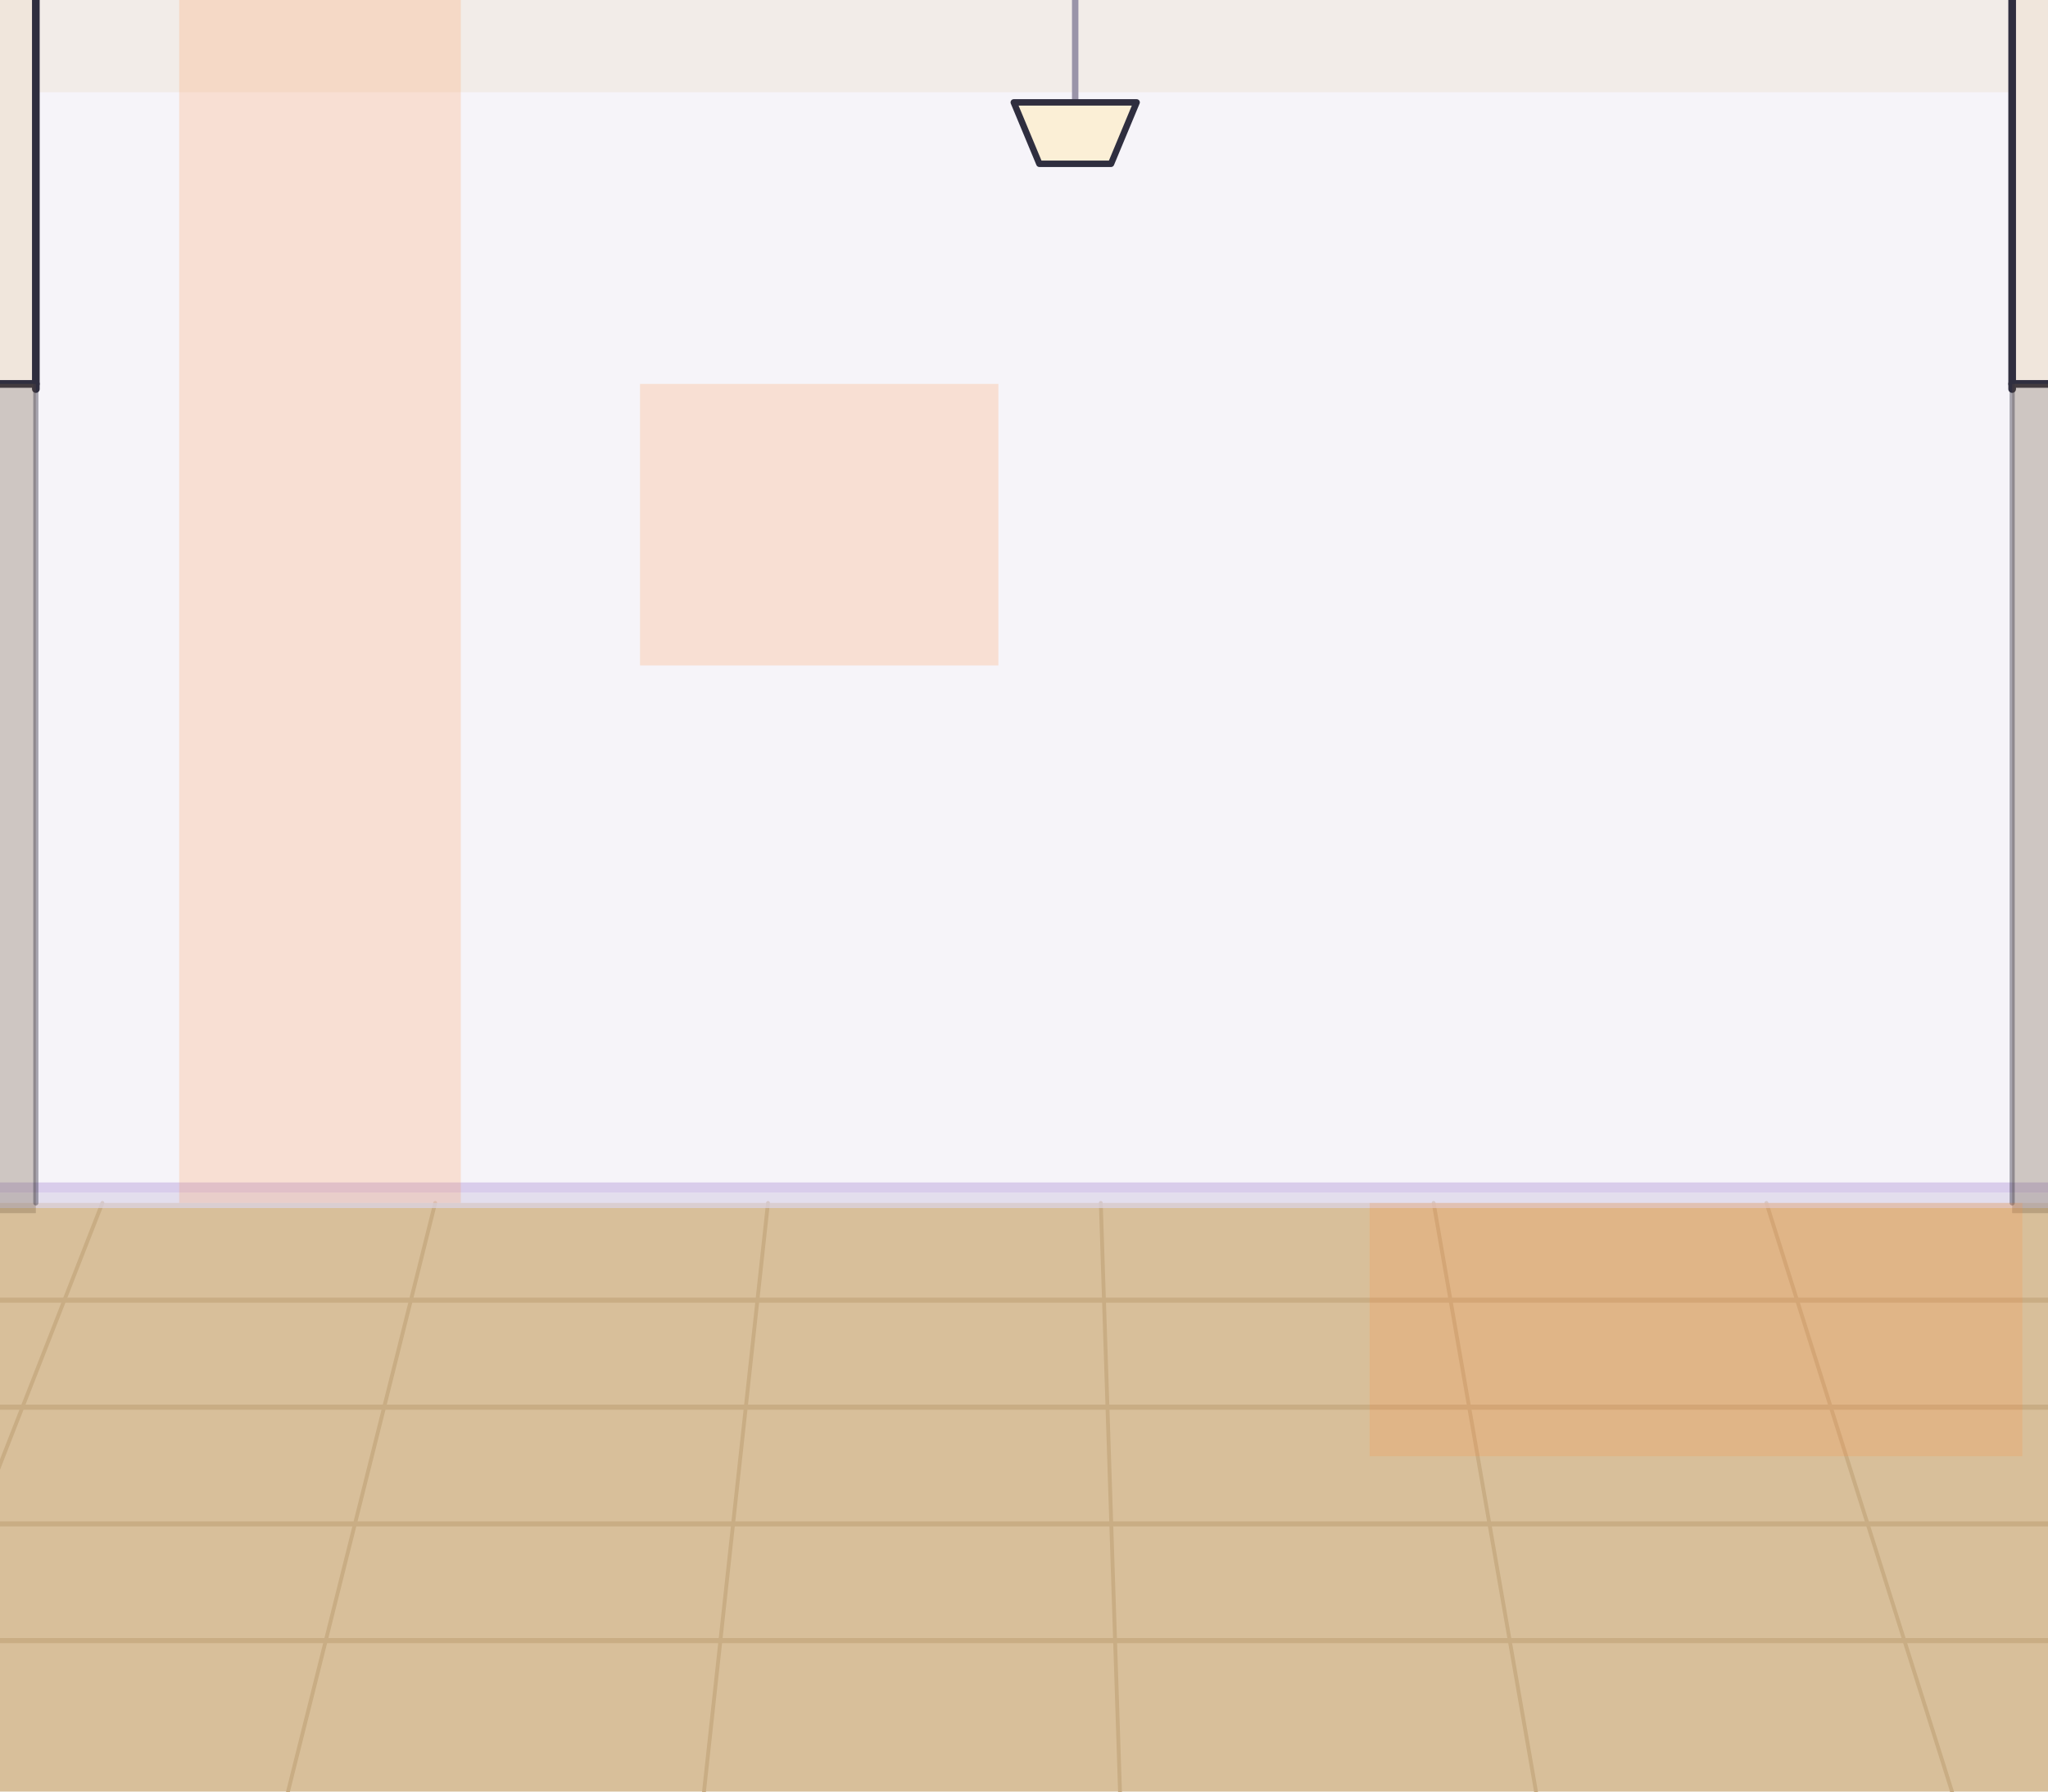
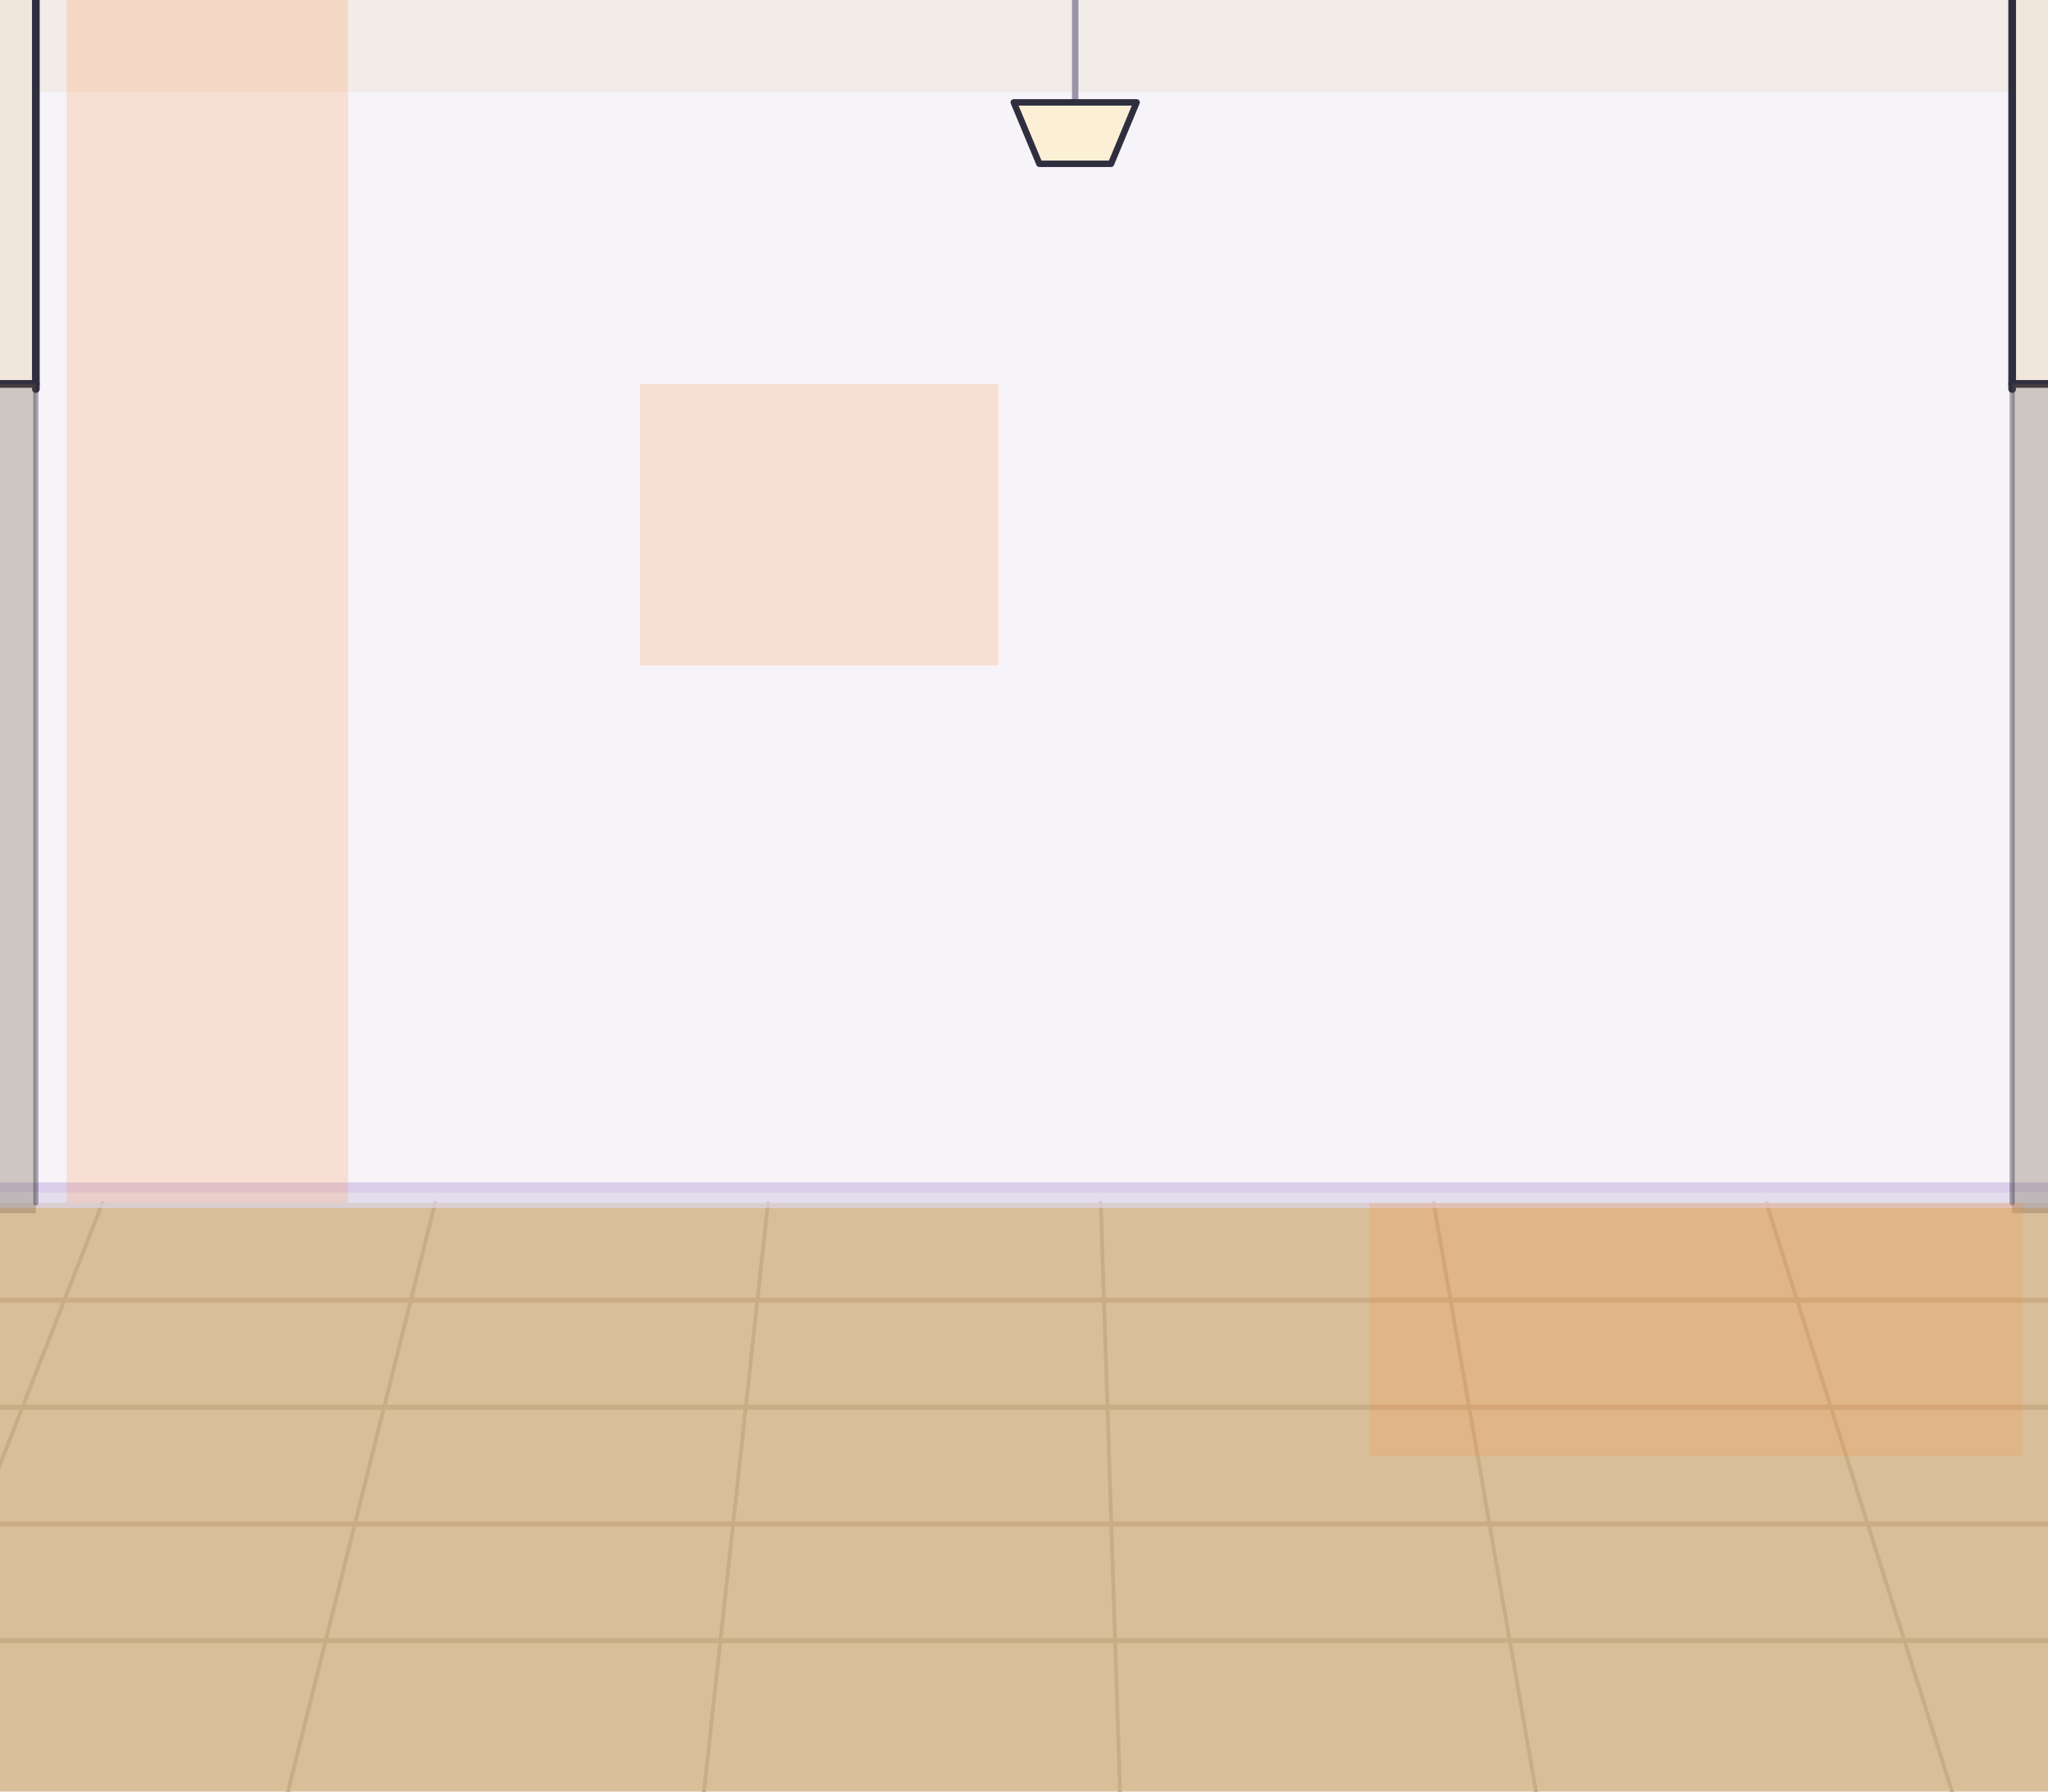
<svg xmlns="http://www.w3.org/2000/svg" viewBox="0 0 800 700" width="800" height="700">
  <g id="stěna">
    <rect x="0" y="0" width="800" height="470" fill="#F6F4F9" stroke="none" />
    <rect x="0" y="0" width="800" height="36" fill="#F0E6DC" stroke="none" opacity="0.6" />
  </g>
  <g id="podlaha">
    <rect x="0" y="470" width="800" height="230" fill="#D8BF9A" stroke="none" />
    <path d="M 0 508 L 800 508" stroke="#C9AD84" stroke-width="2" stroke-linejoin="round" stroke-linecap="round" />
    <path d="M 0 549.8 L 800 549.8" stroke="#C9AD84" stroke-width="2" stroke-linejoin="round" stroke-linecap="round" />
    <path d="M 0 595.4 L 800 595.4" stroke="#C9AD84" stroke-width="2" stroke-linejoin="round" stroke-linecap="round" />
    <path d="M 0 641 L 800 641" stroke="#C9AD84" stroke-width="2" stroke-linejoin="round" stroke-linecap="round" />
    <path d="M 40 470 L -50 700" stroke="#C9AD84" stroke-width="1.5" stroke-linejoin="round" stroke-linecap="round" />
    <path d="M 170 470 L 112.5 700" stroke="#C9AD84" stroke-width="1.5" stroke-linejoin="round" stroke-linecap="round" />
    <path d="M 300 470 L 275 700" stroke="#C9AD84" stroke-width="1.5" stroke-linejoin="round" stroke-linecap="round" />
    <path d="M 430 470 L 437.5 700" stroke="#C9AD84" stroke-width="1.5" stroke-linejoin="round" stroke-linecap="round" />
    <path d="M 560 470 L 600 700" stroke="#C9AD84" stroke-width="1.5" stroke-linejoin="round" stroke-linecap="round" />
    <path d="M 690 470 L 762.5 700" stroke="#C9AD84" stroke-width="1.5" stroke-linejoin="round" stroke-linecap="round" />
    <path d="M 820 470 L 925 700" stroke="#C9AD84" stroke-width="1.5" stroke-linejoin="round" stroke-linecap="round" />
    <path d="M 950 470 L 1087.5 700" stroke="#C9AD84" stroke-width="1.5" stroke-linejoin="round" stroke-linecap="round" />
  </g>
  <g id="lišta">
    <rect x="0" y="440" width="800" height="26" fill="#F6F4F9" stroke="none" />
    <rect x="0" y="462" width="800" height="4" fill="#D9CDEB" stroke="none" />
    <rect x="0" y="466" width="800" height="6" fill="#DCD4E8" stroke="none" opacity="0.7" />
  </g>
  <g id="průchod levý">
    <rect x="0" y="0" width="14" height="150" fill="#F0E6DC" stroke="none" />
    <path d="M 14 0 L 14 152" stroke="#2F2E3F" stroke-width="3" stroke-linejoin="round" stroke-linecap="round" />
    <path d="M 0 150 L 14 150" stroke="#2F2E3F" stroke-width="3" stroke-linejoin="round" stroke-linecap="round" />
    <rect x="0" y="150" width="14" height="324" fill="#6F5A41" stroke="none" opacity="0.3" />
    <path d="M 14 150 L 14 470" stroke="#2F2E3F" stroke-width="2" stroke-linejoin="round" stroke-linecap="round" opacity="0.4" />
  </g>
  <g id="průchod pravý">
    <rect x="786" y="0" width="14" height="150" fill="#F0E6DC" stroke="none" />
    <path d="M 786 0 L 786 152" stroke="#2F2E3F" stroke-width="3" stroke-linejoin="round" stroke-linecap="round" />
    <path d="M 786 150 L 800 150" stroke="#2F2E3F" stroke-width="3" stroke-linejoin="round" stroke-linecap="round" />
    <rect x="786" y="150" width="14" height="324" fill="#6F5A41" stroke="none" opacity="0.3" />
    <path d="M 786 150 L 786 470" stroke="#2F2E3F" stroke-width="2" stroke-linejoin="round" stroke-linecap="round" opacity="0.4" />
  </g>
  <g id="lampa">
    <path d="M 420 0 L 420 40" stroke="#9A94A8" stroke-width="2.5" stroke-linejoin="round" stroke-linecap="round" />
    <path d="M 396 40 L 444 40 L 434 64 L 406 64 Z" fill="#FBEFD6" stroke="#2F2E3F" stroke-width="2.5" stroke-linejoin="round" stroke-linecap="round" />
  </g>
-   <rect id="@slot žebřík" x="70" y="0" width="110" height="470" fill="#FF8C3D" opacity="0.2" />
+   <rect id="@slot žebřík" x="26" y="0" width="110" height="470" fill="#FF8C3D" opacity="0.2" />
  <rect id="@slot obrazy" x="250" y="150" width="140" height="110" fill="#FF8C3D" opacity="0.2" />
  <rect id="@slot schodiště" x="535" y="470" width="255" height="99" fill="#FF8C3D" opacity="0.2" />
</svg>
